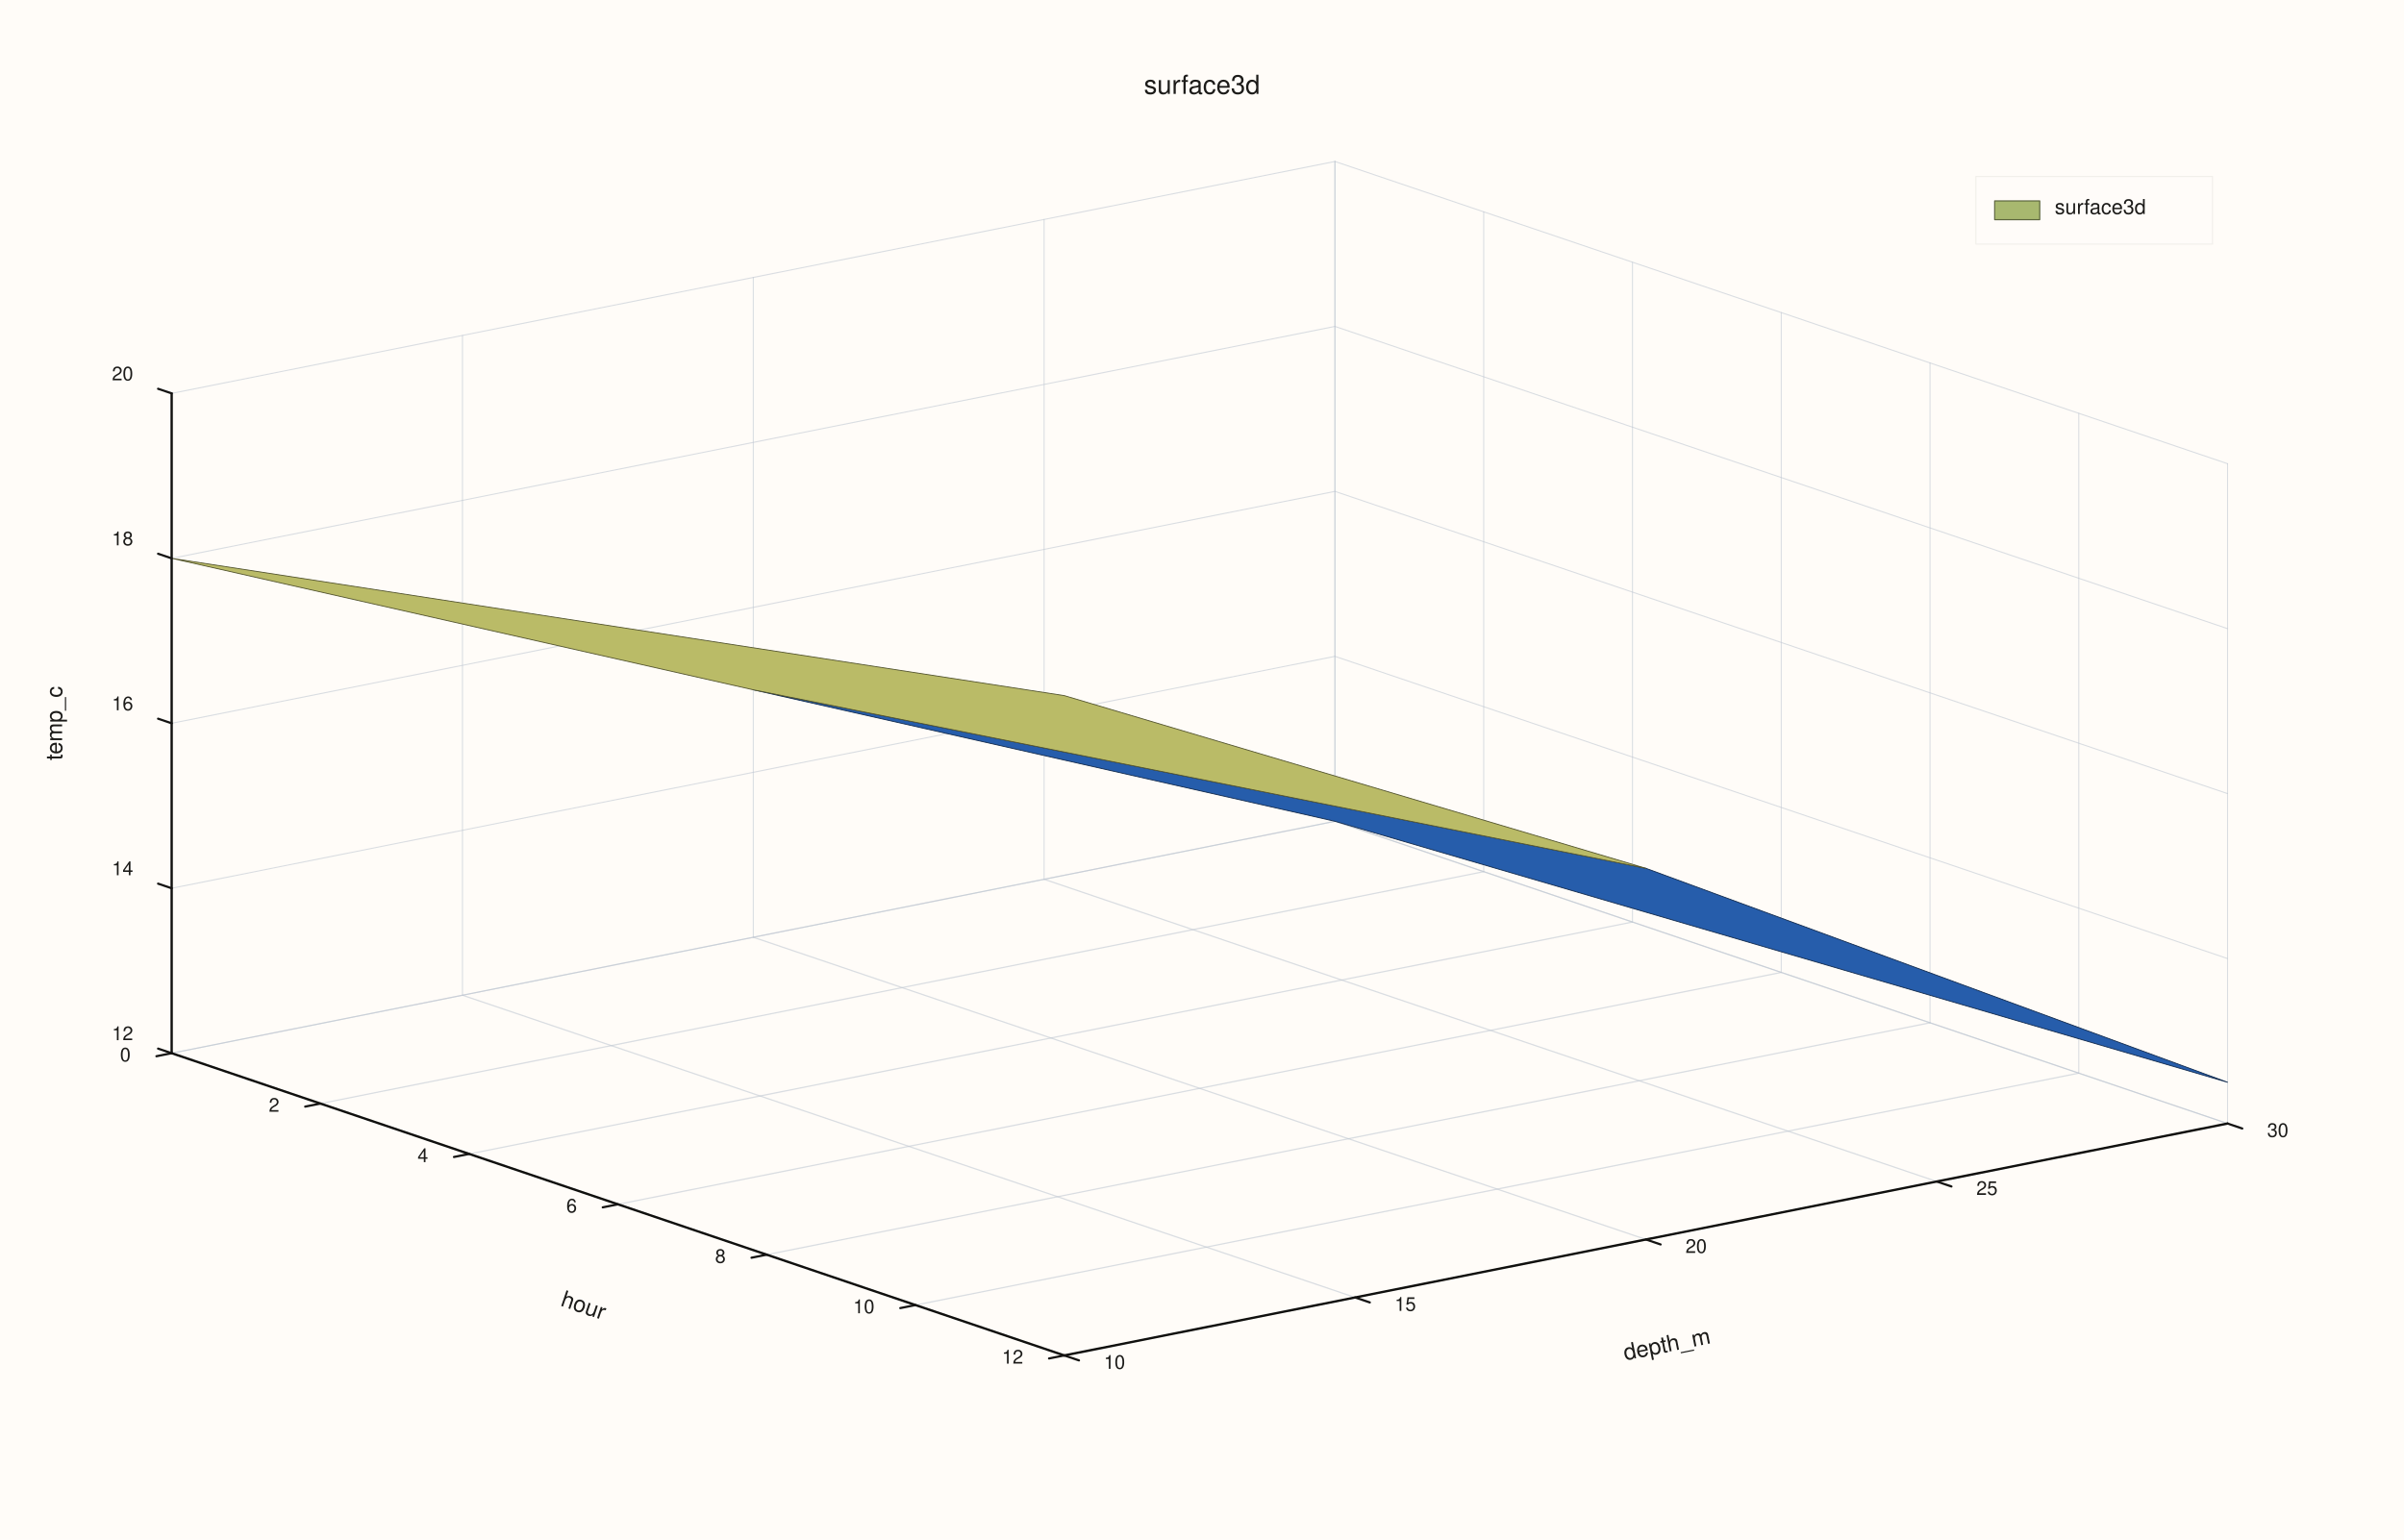
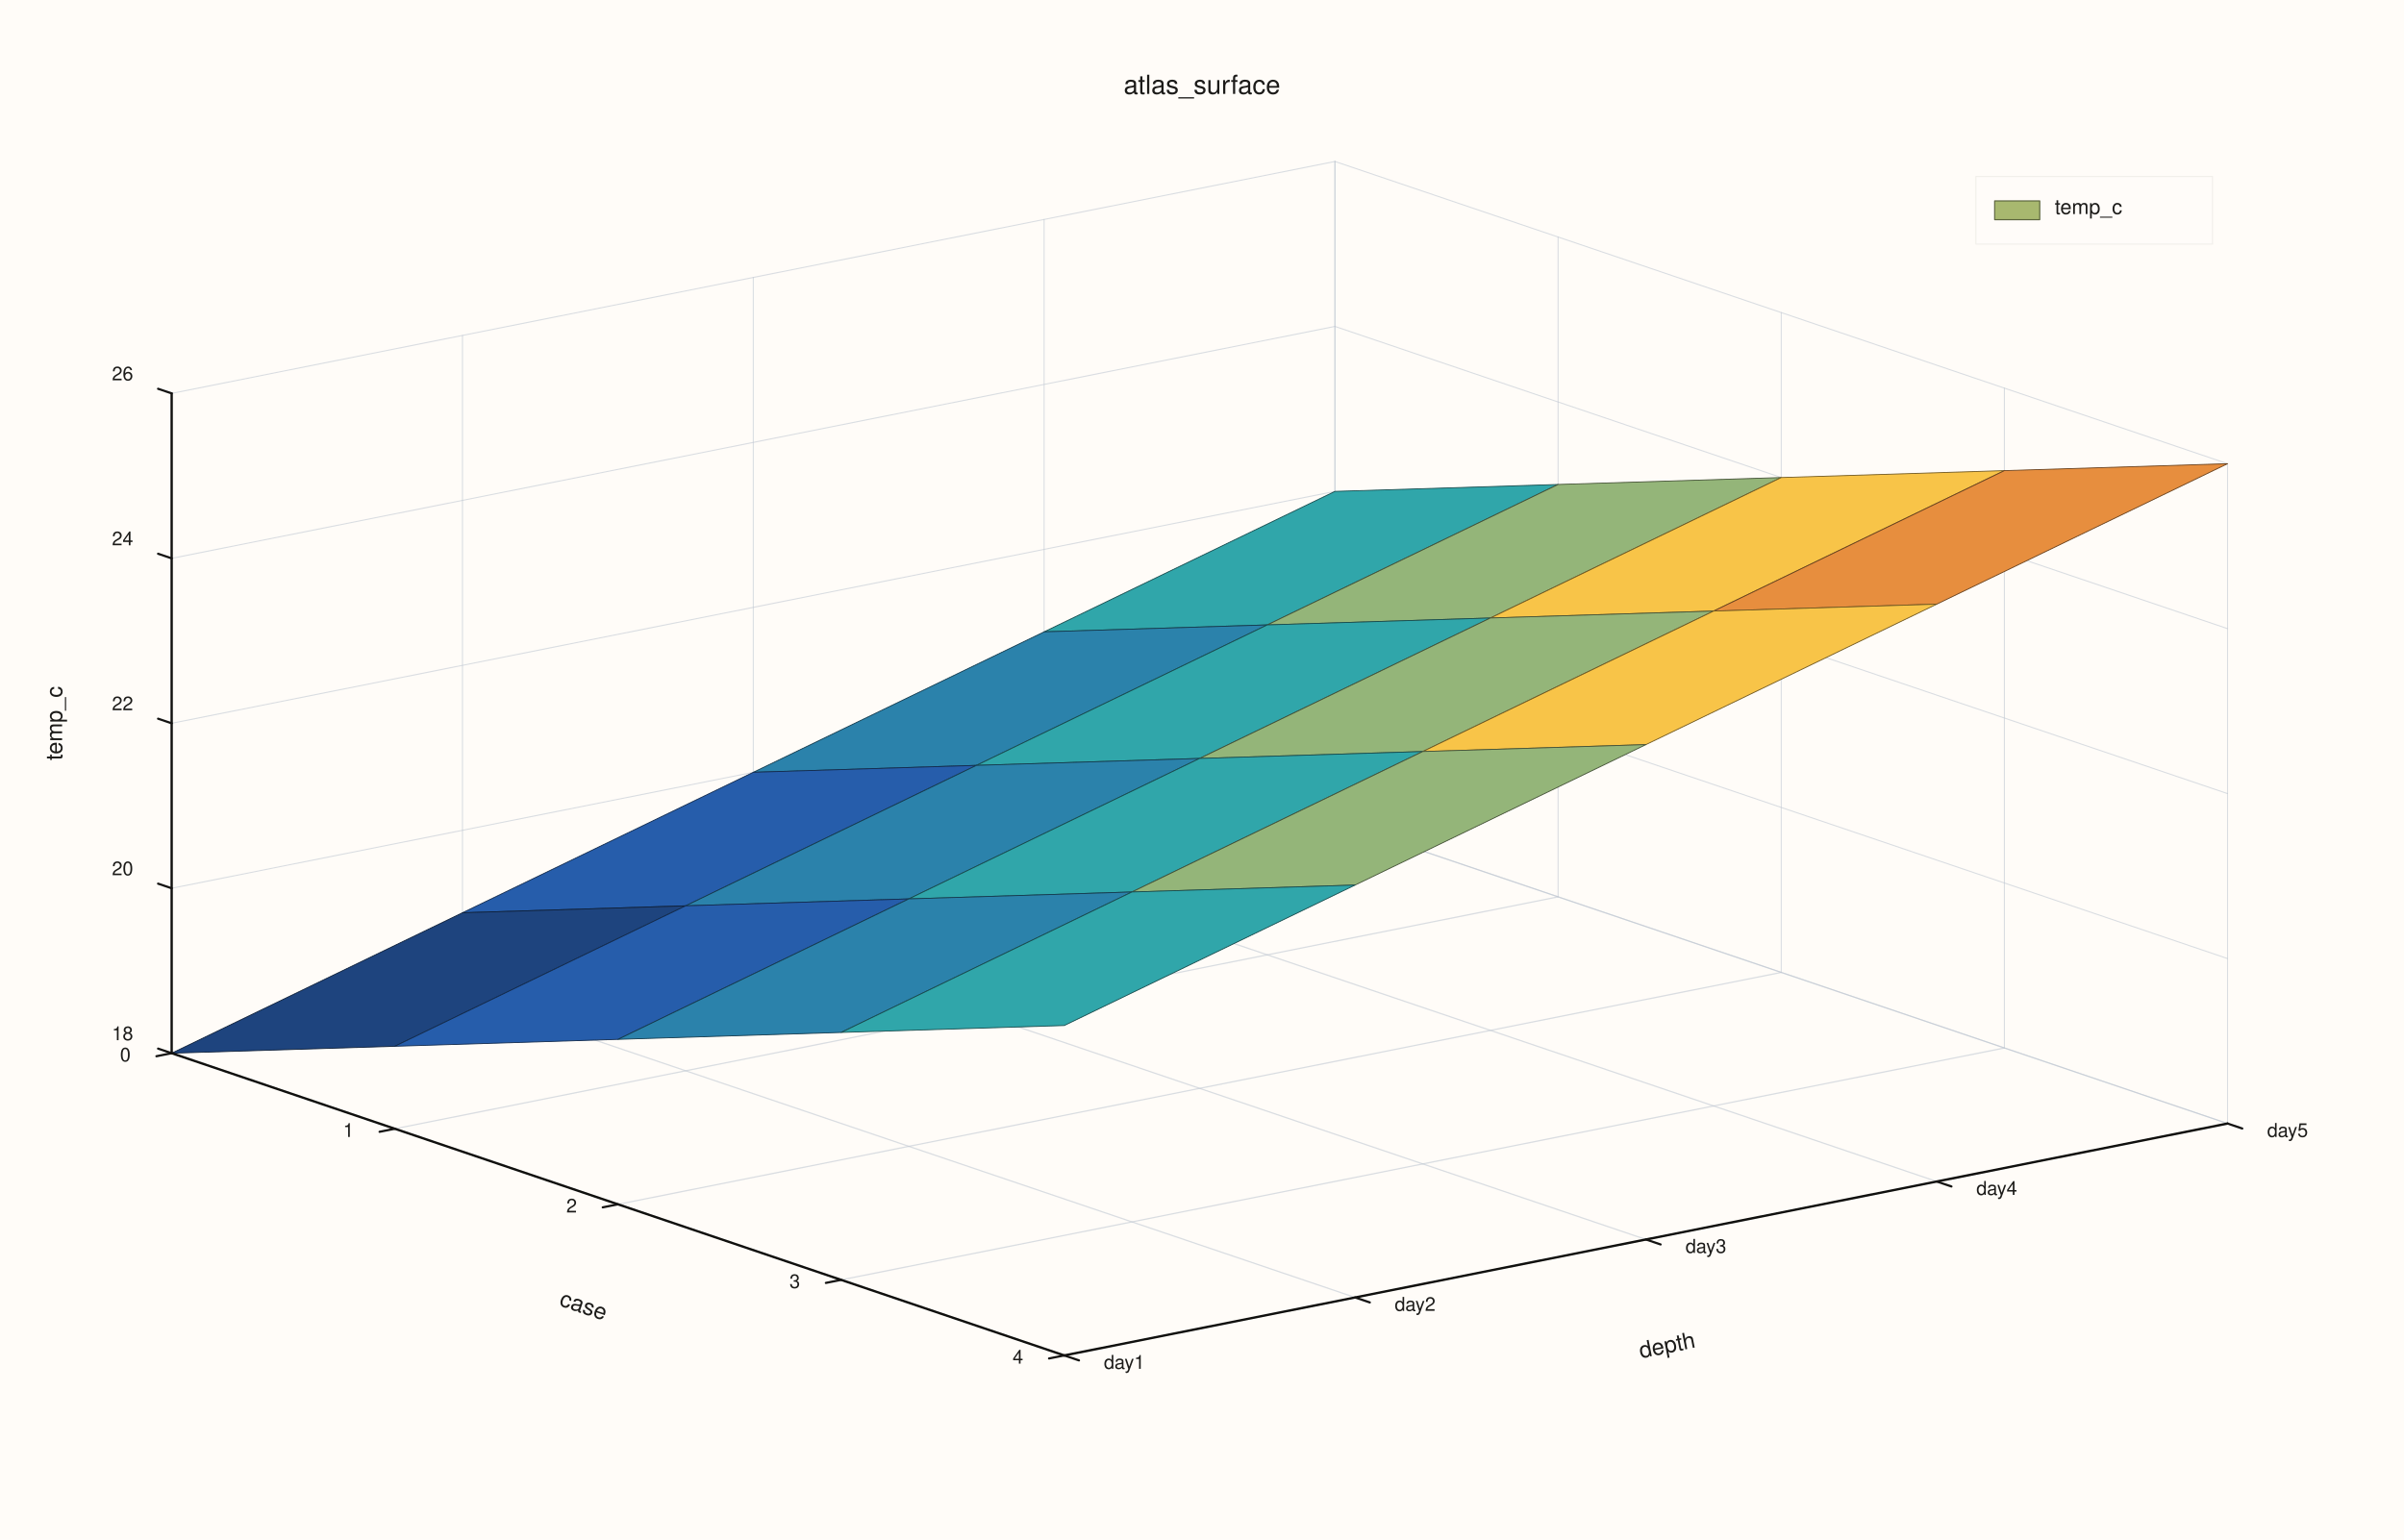
<svg xmlns="http://www.w3.org/2000/svg" width="1280" height="820" viewBox="0 0 1280 820">
  <rect x="0" y="0" width="1280" height="820" fill="rgb(255,252,248)" fill-opacity="1" />
  <path d="M 0 0 L 1280 0 L 1280 820 L 0 820 Z" stroke="none" fill="rgb(255,252,248)" fill-opacity="1" stroke-linejoin="round" stroke-linecap="round" />
  <path d="M 28 28 L 1252 28 L 1252 792 L 28 792 Z" stroke="none" fill="rgb(255,252,248)" fill-opacity="1" stroke-linejoin="round" stroke-linecap="round" />
  <path d="M 91.4 560.949 L 710.782 437.432 " stroke="rgb(190,198,208)" stroke-opacity="0.58" stroke-width="0.65" fill="none" stroke-linejoin="round" stroke-linecap="round" />
  <path d="M 710.782 437.432 L 710.782 86 " stroke="rgb(190,198,208)" stroke-opacity="0.58" stroke-width="0.55" fill="none" stroke-linejoin="round" stroke-linecap="round" />
-   <path d="M 170.611 587.778 L 789.993 464.26 " stroke="rgb(190,198,208)" stroke-opacity="0.58" stroke-width="0.65" fill="none" stroke-linejoin="round" stroke-linecap="round" />
-   <path d="M 789.993 464.26 L 789.993 112.829 " stroke="rgb(190,198,208)" stroke-opacity="0.58" stroke-width="0.55" fill="none" stroke-linejoin="round" stroke-linecap="round" />
-   <path d="M 249.823 614.606 L 869.205 491.089 " stroke="rgb(190,198,208)" stroke-opacity="0.58" stroke-width="0.65" fill="none" stroke-linejoin="round" stroke-linecap="round" />
-   <path d="M 869.205 491.089 L 869.205 139.657 " stroke="rgb(190,198,208)" stroke-opacity="0.58" stroke-width="0.55" fill="none" stroke-linejoin="round" stroke-linecap="round" />
+   <path d="M 210.217 601.192 L 829.599 477.675 " stroke="rgb(190,198,208)" stroke-opacity="0.58" stroke-width="0.65" fill="none" stroke-linejoin="round" stroke-linecap="round" />
+   <path d="M 829.599 477.675 L 829.599 126.243 " stroke="rgb(190,198,208)" stroke-opacity="0.58" stroke-width="0.55" fill="none" stroke-linejoin="round" stroke-linecap="round" />
  <path d="M 329.034 641.435 L 948.416 517.917 " stroke="rgb(190,198,208)" stroke-opacity="0.58" stroke-width="0.65" fill="none" stroke-linejoin="round" stroke-linecap="round" />
  <path d="M 948.416 517.917 L 948.416 166.485 " stroke="rgb(190,198,208)" stroke-opacity="0.58" stroke-width="0.55" fill="none" stroke-linejoin="round" stroke-linecap="round" />
-   <path d="M 408.245 668.263 L 1027.627 544.746 " stroke="rgb(190,198,208)" stroke-opacity="0.58" stroke-width="0.65" fill="none" stroke-linejoin="round" stroke-linecap="round" />
-   <path d="M 1027.627 544.746 L 1027.627 193.314 " stroke="rgb(190,198,208)" stroke-opacity="0.58" stroke-width="0.55" fill="none" stroke-linejoin="round" stroke-linecap="round" />
-   <path d="M 487.457 695.091 L 1106.839 571.574 " stroke="rgb(190,198,208)" stroke-opacity="0.58" stroke-width="0.65" fill="none" stroke-linejoin="round" stroke-linecap="round" />
-   <path d="M 1106.839 571.574 L 1106.839 220.142 " stroke="rgb(190,198,208)" stroke-opacity="0.58" stroke-width="0.55" fill="none" stroke-linejoin="round" stroke-linecap="round" />
+   <path d="M 447.851 681.677 L 1067.233 558.16 " stroke="rgb(190,198,208)" stroke-opacity="0.58" stroke-width="0.65" fill="none" stroke-linejoin="round" stroke-linecap="round" />
+   <path d="M 1067.233 558.16 L 1067.233 206.728 " stroke="rgb(190,198,208)" stroke-opacity="0.58" stroke-width="0.55" fill="none" stroke-linejoin="round" stroke-linecap="round" />
  <path d="M 566.668 721.92 L 1186.05 598.403 " stroke="rgb(190,198,208)" stroke-opacity="0.58" stroke-width="0.65" fill="none" stroke-linejoin="round" stroke-linecap="round" />
  <path d="M 1186.05 598.403 L 1186.05 246.971 " stroke="rgb(190,198,208)" stroke-opacity="0.58" stroke-width="0.55" fill="none" stroke-linejoin="round" stroke-linecap="round" />
  <path d="M 91.4 560.949 L 566.668 721.92 " stroke="rgb(190,198,208)" stroke-opacity="0.58" stroke-width="0.65" fill="none" stroke-linejoin="round" stroke-linecap="round" />
  <path d="M 91.4 560.949 L 91.4 209.517 " stroke="rgb(190,198,208)" stroke-opacity="0.58" stroke-width="0.55" fill="none" stroke-linejoin="round" stroke-linecap="round" />
  <path d="M 246.245 530.07 L 721.514 691.041 " stroke="rgb(190,198,208)" stroke-opacity="0.58" stroke-width="0.65" fill="none" stroke-linejoin="round" stroke-linecap="round" />
  <path d="M 246.245 530.07 L 246.245 178.638 " stroke="rgb(190,198,208)" stroke-opacity="0.58" stroke-width="0.55" fill="none" stroke-linejoin="round" stroke-linecap="round" />
  <path d="M 401.091 499.19 L 876.359 660.161 " stroke="rgb(190,198,208)" stroke-opacity="0.58" stroke-width="0.65" fill="none" stroke-linejoin="round" stroke-linecap="round" />
  <path d="M 401.091 499.19 L 401.091 147.759 " stroke="rgb(190,198,208)" stroke-opacity="0.58" stroke-width="0.55" fill="none" stroke-linejoin="round" stroke-linecap="round" />
  <path d="M 555.936 468.311 L 1031.205 629.282 " stroke="rgb(190,198,208)" stroke-opacity="0.58" stroke-width="0.65" fill="none" stroke-linejoin="round" stroke-linecap="round" />
  <path d="M 555.936 468.311 L 555.936 116.879 " stroke="rgb(190,198,208)" stroke-opacity="0.58" stroke-width="0.55" fill="none" stroke-linejoin="round" stroke-linecap="round" />
  <path d="M 710.782 437.432 L 1186.05 598.403 " stroke="rgb(190,198,208)" stroke-opacity="0.58" stroke-width="0.65" fill="none" stroke-linejoin="round" stroke-linecap="round" />
  <path d="M 710.782 437.432 L 710.782 86 " stroke="rgb(190,198,208)" stroke-opacity="0.58" stroke-width="0.55" fill="none" stroke-linejoin="round" stroke-linecap="round" />
  <path d="M 710.782 437.432 L 1186.05 598.403 " stroke="rgb(190,198,208)" stroke-opacity="0.58" stroke-width="0.55" fill="none" stroke-linejoin="round" stroke-linecap="round" />
  <path d="M 91.4 560.949 L 710.782 437.432 " stroke="rgb(190,198,208)" stroke-opacity="0.58" stroke-width="0.55" fill="none" stroke-linejoin="round" stroke-linecap="round" />
  <path d="M 710.782 349.574 L 1186.05 510.545 " stroke="rgb(190,198,208)" stroke-opacity="0.58" stroke-width="0.55" fill="none" stroke-linejoin="round" stroke-linecap="round" />
  <path d="M 91.4 473.091 L 710.782 349.574 " stroke="rgb(190,198,208)" stroke-opacity="0.58" stroke-width="0.55" fill="none" stroke-linejoin="round" stroke-linecap="round" />
  <path d="M 710.782 261.716 L 1186.05 422.687 " stroke="rgb(190,198,208)" stroke-opacity="0.58" stroke-width="0.55" fill="none" stroke-linejoin="round" stroke-linecap="round" />
  <path d="M 91.4 385.233 L 710.782 261.716 " stroke="rgb(190,198,208)" stroke-opacity="0.58" stroke-width="0.55" fill="none" stroke-linejoin="round" stroke-linecap="round" />
  <path d="M 710.782 173.858 L 1186.05 334.829 " stroke="rgb(190,198,208)" stroke-opacity="0.58" stroke-width="0.55" fill="none" stroke-linejoin="round" stroke-linecap="round" />
  <path d="M 91.4 297.375 L 710.782 173.858 " stroke="rgb(190,198,208)" stroke-opacity="0.58" stroke-width="0.55" fill="none" stroke-linejoin="round" stroke-linecap="round" />
  <path d="M 710.782 86 L 1186.05 246.971 " stroke="rgb(190,198,208)" stroke-opacity="0.58" stroke-width="0.55" fill="none" stroke-linejoin="round" stroke-linecap="round" />
  <path d="M 91.4 209.517 L 710.782 86 " stroke="rgb(190,198,208)" stroke-opacity="0.58" stroke-width="0.55" fill="none" stroke-linejoin="round" stroke-linecap="round" />
-   <path d="M 401.091 367.404 L 876.359 462.481 L 1186.05 576.438 L 710.782 437.432 Z" stroke="rgb(17,42,77)" stroke-opacity="1" stroke-width="0.45" fill="rgb(38,93,171)" fill-opacity="1" stroke-linejoin="round" stroke-linecap="round" />
-   <path d="M 91.4 297.375 L 566.668 370.488 L 876.359 462.481 L 401.091 367.404 Z" stroke="rgb(83,84,46)" stroke-opacity="1" stroke-width="0.45" fill="rgb(186,187,103)" fill-opacity="1" stroke-linejoin="round" stroke-linecap="round" />
-   <text x="640" y="50" font-family="Helvetica, Arial, sans-serif" font-size="14" fill="rgb(28,27,25)" fill-opacity="1" text-anchor="middle">surface3d</text>
+   <path d="M 555.936 336.524 L 674.753 332.838 L 829.599 258.03 L 710.782 261.716 Z" stroke="rgb(22,75,77)" stroke-opacity="1" stroke-width="0.45" fill="rgb(48,166,170)" fill-opacity="1" stroke-linejoin="round" stroke-linecap="round" />
+   <path d="M 401.091 411.333 L 519.908 407.646 L 674.753 332.838 L 555.936 336.524 Z" stroke="rgb(19,58,77)" stroke-opacity="1" stroke-width="0.45" fill="rgb(43,130,171)" fill-opacity="1" stroke-linejoin="round" stroke-linecap="round" />
+   <path d="M 246.245 486.141 L 365.062 482.455 L 519.908 407.646 L 401.091 411.333 Z" stroke="rgb(17,42,77)" stroke-opacity="1" stroke-width="0.45" fill="rgb(38,93,171)" fill-opacity="1" stroke-linejoin="round" stroke-linecap="round" />
+   <path d="M 91.4 560.949 L 210.217 557.263 L 365.062 482.455 L 246.245 486.141 Z" stroke="rgb(13,31,57)" stroke-opacity="1" stroke-width="0.45" fill="rgb(30,68,126)" fill-opacity="1" stroke-linejoin="round" stroke-linecap="round" />
+   <path d="M 674.753 332.838 L 793.57 329.152 L 948.416 254.343 L 829.599 258.03 Z" stroke="rgb(67,81,54)" stroke-opacity="1" stroke-width="0.45" fill="rgb(148,181,121)" fill-opacity="1" stroke-linejoin="round" stroke-linecap="round" />
+   <path d="M 519.908 407.646 L 638.725 403.96 L 793.57 329.152 L 674.753 332.838 Z" stroke="rgb(22,75,77)" stroke-opacity="1" stroke-width="0.45" fill="rgb(48,166,170)" fill-opacity="1" stroke-linejoin="round" stroke-linecap="round" />
+   <path d="M 365.062 482.455 L 483.88 478.768 L 638.725 403.96 L 519.908 407.646 Z" stroke="rgb(19,58,77)" stroke-opacity="1" stroke-width="0.45" fill="rgb(43,130,171)" fill-opacity="1" stroke-linejoin="round" stroke-linecap="round" />
+   <path d="M 210.217 557.263 L 329.034 553.577 L 483.88 478.768 L 365.062 482.455 Z" stroke="rgb(17,42,77)" stroke-opacity="1" stroke-width="0.45" fill="rgb(38,93,171)" fill-opacity="1" stroke-linejoin="round" stroke-linecap="round" />
+   <path d="M 793.57 329.152 L 912.388 325.465 L 1067.233 250.657 L 948.416 254.343 Z" stroke="rgb(112,88,32)" stroke-opacity="1" stroke-width="0.45" fill="rgb(248,196,72)" fill-opacity="1" stroke-linejoin="round" stroke-linecap="round" />
+   <path d="M 638.725 403.96 L 757.542 400.274 L 912.388 325.465 L 793.57 329.152 Z" stroke="rgb(67,81,54)" stroke-opacity="1" stroke-width="0.45" fill="rgb(148,181,121)" fill-opacity="1" stroke-linejoin="round" stroke-linecap="round" />
+   <path d="M 483.88 478.768 L 602.697 475.082 L 757.542 400.274 L 638.725 403.96 Z" stroke="rgb(22,75,77)" stroke-opacity="1" stroke-width="0.45" fill="rgb(48,166,170)" fill-opacity="1" stroke-linejoin="round" stroke-linecap="round" />
+   <path d="M 329.034 553.577 L 447.851 549.89 L 602.697 475.082 L 483.88 478.768 Z" stroke="rgb(19,58,77)" stroke-opacity="1" stroke-width="0.45" fill="rgb(43,130,171)" fill-opacity="1" stroke-linejoin="round" stroke-linecap="round" />
+   <path d="M 912.388 325.465 L 1031.205 321.779 L 1186.05 246.971 L 1067.233 250.657 Z" stroke="rgb(104,64,28)" stroke-opacity="1" stroke-width="0.45" fill="rgb(231,142,62)" fill-opacity="1" stroke-linejoin="round" stroke-linecap="round" />
+   <path d="M 757.542 400.274 L 876.359 396.587 L 1031.205 321.779 L 912.388 325.465 Z" stroke="rgb(112,88,32)" stroke-opacity="1" stroke-width="0.45" fill="rgb(248,196,72)" fill-opacity="1" stroke-linejoin="round" stroke-linecap="round" />
+   <path d="M 602.697 475.082 L 721.514 471.396 L 876.359 396.587 L 757.542 400.274 Z" stroke="rgb(67,81,54)" stroke-opacity="1" stroke-width="0.45" fill="rgb(148,181,121)" fill-opacity="1" stroke-linejoin="round" stroke-linecap="round" />
+   <path d="M 447.851 549.89 L 566.668 546.204 L 721.514 471.396 L 602.697 475.082 Z" stroke="rgb(22,75,77)" stroke-opacity="1" stroke-width="0.45" fill="rgb(48,166,170)" fill-opacity="1" stroke-linejoin="round" stroke-linecap="round" />
+   <text x="640" y="50" font-family="Helvetica, Arial, sans-serif" font-size="14" fill="rgb(28,27,25)" fill-opacity="1" text-anchor="middle">atlas_surface</text>
  <path d="M 91.4 560.949 L 566.668 721.92 " stroke="rgb(16,16,14)" stroke-opacity="1" stroke-width="1.25" fill="none" stroke-linejoin="round" stroke-linecap="round" />
  <path d="M 566.668 721.92 L 1186.05 598.403 " stroke="rgb(16,16,14)" stroke-opacity="1" stroke-width="1.25" fill="none" stroke-linejoin="round" stroke-linecap="round" />
  <path d="M 91.4 560.949 L 91.4 209.517 " stroke="rgb(16,16,14)" stroke-opacity="1" stroke-width="1.25" fill="none" stroke-linejoin="round" stroke-linecap="round" />
  <path d="M 91.4 560.949 L 83.293 562.566 " stroke="rgb(20,19,18)" stroke-opacity="1" stroke-width="1.16" fill="none" stroke-linejoin="round" stroke-linecap="round" />
  <text x="69.563" y="565.304" font-family="Helvetica, Arial, sans-serif" font-size="10.175" fill="rgb(28,27,25)" fill-opacity="1" text-anchor="end">0</text>
-   <path d="M 170.611 587.778 L 162.504 589.394 " stroke="rgb(20,19,18)" stroke-opacity="1" stroke-width="1.16" fill="none" stroke-linejoin="round" stroke-linecap="round" />
-   <text x="148.774" y="592.132" font-family="Helvetica, Arial, sans-serif" font-size="10.175" fill="rgb(28,27,25)" fill-opacity="1" text-anchor="end">2</text>
-   <path d="M 249.823 614.606 L 241.715 616.223 " stroke="rgb(20,19,18)" stroke-opacity="1" stroke-width="1.16" fill="none" stroke-linejoin="round" stroke-linecap="round" />
-   <text x="227.986" y="618.961" font-family="Helvetica, Arial, sans-serif" font-size="10.175" fill="rgb(28,27,25)" fill-opacity="1" text-anchor="end">4</text>
+   <path d="M 210.217 601.192 L 202.11 602.809 " stroke="rgb(20,19,18)" stroke-opacity="1" stroke-width="1.16" fill="none" stroke-linejoin="round" stroke-linecap="round" />
+   <text x="188.38" y="605.547" font-family="Helvetica, Arial, sans-serif" font-size="10.175" fill="rgb(28,27,25)" fill-opacity="1" text-anchor="end">1</text>
  <path d="M 329.034 641.435 L 320.927 643.051 " stroke="rgb(20,19,18)" stroke-opacity="1" stroke-width="1.16" fill="none" stroke-linejoin="round" stroke-linecap="round" />
-   <text x="307.197" y="645.789" font-family="Helvetica, Arial, sans-serif" font-size="10.175" fill="rgb(28,27,25)" fill-opacity="1" text-anchor="end">6</text>
-   <path d="M 408.245 668.263 L 400.138 669.88 " stroke="rgb(20,19,18)" stroke-opacity="1" stroke-width="1.16" fill="none" stroke-linejoin="round" stroke-linecap="round" />
-   <text x="386.409" y="672.618" font-family="Helvetica, Arial, sans-serif" font-size="10.175" fill="rgb(28,27,25)" fill-opacity="1" text-anchor="end">8</text>
-   <path d="M 487.457 695.091 L 479.35 696.708 " stroke="rgb(20,19,18)" stroke-opacity="1" stroke-width="1.16" fill="none" stroke-linejoin="round" stroke-linecap="round" />
-   <text x="465.62" y="699.446" font-family="Helvetica, Arial, sans-serif" font-size="10.175" fill="rgb(28,27,25)" fill-opacity="1" text-anchor="end">10</text>
+   <text x="307.197" y="645.789" font-family="Helvetica, Arial, sans-serif" font-size="10.175" fill="rgb(28,27,25)" fill-opacity="1" text-anchor="end">2</text>
+   <path d="M 447.851 681.677 L 439.744 683.294 " stroke="rgb(20,19,18)" stroke-opacity="1" stroke-width="1.16" fill="none" stroke-linejoin="round" stroke-linecap="round" />
+   <text x="426.014" y="686.032" font-family="Helvetica, Arial, sans-serif" font-size="10.175" fill="rgb(28,27,25)" fill-opacity="1" text-anchor="end">3</text>
  <path d="M 566.668 721.92 L 558.561 723.537 " stroke="rgb(20,19,18)" stroke-opacity="1" stroke-width="1.16" fill="none" stroke-linejoin="round" stroke-linecap="round" />
-   <text x="544.831" y="726.275" font-family="Helvetica, Arial, sans-serif" font-size="10.175" fill="rgb(28,27,25)" fill-opacity="1" text-anchor="end">12</text>
+   <text x="544.831" y="726.275" font-family="Helvetica, Arial, sans-serif" font-size="10.175" fill="rgb(28,27,25)" fill-opacity="1" text-anchor="end">4</text>
  <path d="M 566.668 721.92 L 574.498 724.572 " stroke="rgb(20,19,18)" stroke-opacity="1" stroke-width="1.16" fill="none" stroke-linejoin="round" stroke-linecap="round" />
-   <text x="587.758" y="729.063" font-family="Helvetica, Arial, sans-serif" font-size="10.175" fill="rgb(28,27,25)" fill-opacity="1" text-anchor="start">10</text>
+   <text x="587.758" y="729.063" font-family="Helvetica, Arial, sans-serif" font-size="10.175" fill="rgb(28,27,25)" fill-opacity="1" text-anchor="start">day1</text>
  <path d="M 721.514 691.041 L 729.344 693.693 " stroke="rgb(20,19,18)" stroke-opacity="1" stroke-width="1.16" fill="none" stroke-linejoin="round" stroke-linecap="round" />
-   <text x="742.604" y="698.184" font-family="Helvetica, Arial, sans-serif" font-size="10.175" fill="rgb(28,27,25)" fill-opacity="1" text-anchor="start">15</text>
+   <text x="742.604" y="698.184" font-family="Helvetica, Arial, sans-serif" font-size="10.175" fill="rgb(28,27,25)" fill-opacity="1" text-anchor="start">day2</text>
  <path d="M 876.359 660.161 L 884.189 662.813 " stroke="rgb(20,19,18)" stroke-opacity="1" stroke-width="1.16" fill="none" stroke-linejoin="round" stroke-linecap="round" />
-   <text x="897.449" y="667.304" font-family="Helvetica, Arial, sans-serif" font-size="10.175" fill="rgb(28,27,25)" fill-opacity="1" text-anchor="start">20</text>
+   <text x="897.449" y="667.304" font-family="Helvetica, Arial, sans-serif" font-size="10.175" fill="rgb(28,27,25)" fill-opacity="1" text-anchor="start">day3</text>
  <path d="M 1031.205 629.282 L 1039.035 631.934 " stroke="rgb(20,19,18)" stroke-opacity="1" stroke-width="1.16" fill="none" stroke-linejoin="round" stroke-linecap="round" />
-   <text x="1052.295" y="636.425" font-family="Helvetica, Arial, sans-serif" font-size="10.175" fill="rgb(28,27,25)" fill-opacity="1" text-anchor="start">25</text>
+   <text x="1052.295" y="636.425" font-family="Helvetica, Arial, sans-serif" font-size="10.175" fill="rgb(28,27,25)" fill-opacity="1" text-anchor="start">day4</text>
  <path d="M 1186.05 598.403 L 1193.88 601.055 " stroke="rgb(20,19,18)" stroke-opacity="1" stroke-width="1.16" fill="none" stroke-linejoin="round" stroke-linecap="round" />
-   <text x="1207.14" y="605.546" font-family="Helvetica, Arial, sans-serif" font-size="10.175" fill="rgb(28,27,25)" fill-opacity="1" text-anchor="start">30</text>
+   <text x="1207.14" y="605.546" font-family="Helvetica, Arial, sans-serif" font-size="10.175" fill="rgb(28,27,25)" fill-opacity="1" text-anchor="start">day5</text>
  <path d="M 91.4 560.949 L 84.172 558.501 " stroke="rgb(20,19,18)" stroke-opacity="1" stroke-width="1.16" fill="none" stroke-linejoin="round" stroke-linecap="round" />
-   <text x="70.912" y="554.01" font-family="Helvetica, Arial, sans-serif" font-size="10.175" fill="rgb(28,27,25)" fill-opacity="1" text-anchor="end">12</text>
+   <text x="70.912" y="554.01" font-family="Helvetica, Arial, sans-serif" font-size="10.175" fill="rgb(28,27,25)" fill-opacity="1" text-anchor="end">18</text>
  <path d="M 91.4 473.091 L 84.172 470.643 " stroke="rgb(20,19,18)" stroke-opacity="1" stroke-width="1.16" fill="none" stroke-linejoin="round" stroke-linecap="round" />
-   <text x="70.912" y="466.152" font-family="Helvetica, Arial, sans-serif" font-size="10.175" fill="rgb(28,27,25)" fill-opacity="1" text-anchor="end">14</text>
+   <text x="70.912" y="466.152" font-family="Helvetica, Arial, sans-serif" font-size="10.175" fill="rgb(28,27,25)" fill-opacity="1" text-anchor="end">20</text>
  <path d="M 91.4 385.233 L 84.172 382.785 " stroke="rgb(20,19,18)" stroke-opacity="1" stroke-width="1.16" fill="none" stroke-linejoin="round" stroke-linecap="round" />
-   <text x="70.912" y="378.294" font-family="Helvetica, Arial, sans-serif" font-size="10.175" fill="rgb(28,27,25)" fill-opacity="1" text-anchor="end">16</text>
+   <text x="70.912" y="378.294" font-family="Helvetica, Arial, sans-serif" font-size="10.175" fill="rgb(28,27,25)" fill-opacity="1" text-anchor="end">22</text>
  <path d="M 91.4 297.375 L 84.172 294.927 " stroke="rgb(20,19,18)" stroke-opacity="1" stroke-width="1.16" fill="none" stroke-linejoin="round" stroke-linecap="round" />
-   <text x="70.912" y="290.436" font-family="Helvetica, Arial, sans-serif" font-size="10.175" fill="rgb(28,27,25)" fill-opacity="1" text-anchor="end">18</text>
+   <text x="70.912" y="290.436" font-family="Helvetica, Arial, sans-serif" font-size="10.175" fill="rgb(28,27,25)" fill-opacity="1" text-anchor="end">24</text>
  <path d="M 91.4 209.517 L 84.172 207.069 " stroke="rgb(20,19,18)" stroke-opacity="1" stroke-width="1.16" fill="none" stroke-linejoin="round" stroke-linecap="round" />
-   <text x="70.912" y="202.578" font-family="Helvetica, Arial, sans-serif" font-size="10.175" fill="rgb(28,27,25)" fill-opacity="1" text-anchor="end">20</text>
-   <text x="309.474" y="699.188" font-family="Helvetica, Arial, sans-serif" font-size="12.082" fill="rgb(28,27,25)" fill-opacity="1" text-anchor="middle" transform="rotate(18.711 309.4735 699.1876)">hour</text>
-   <text x="888.284" y="719.96" font-family="Helvetica, Arial, sans-serif" font-size="12.082" fill="rgb(28,27,25)" fill-opacity="1" text-anchor="middle" transform="rotate(-11.278 888.2841 719.9595)">depth_m</text>
+   <text x="70.912" y="202.578" font-family="Helvetica, Arial, sans-serif" font-size="10.175" fill="rgb(28,27,25)" fill-opacity="1" text-anchor="end">26</text>
+   <text x="309.474" y="699.188" font-family="Helvetica, Arial, sans-serif" font-size="12.082" fill="rgb(28,27,25)" fill-opacity="1" text-anchor="middle" transform="rotate(18.711 309.4735 699.1876)">case</text>
+   <text x="888.389" y="720.484" font-family="Helvetica, Arial, sans-serif" font-size="12.082" fill="rgb(28,27,25)" fill-opacity="1" text-anchor="middle" transform="rotate(-11.278 888.3888 720.4844)">depth</text>
  <text x="33.06" y="385.233" font-family="Helvetica, Arial, sans-serif" font-size="12.082" fill="rgb(28,27,25)" fill-opacity="1" text-anchor="middle" transform="rotate(-90 33.0603 385.2332)">temp_c</text>
  <path d="M 1052.05 94 L 1178.05 94 L 1178.05 130 L 1052.05 130 Z" stroke="rgb(205,203,199)" stroke-opacity="0.28" stroke-width="0.6" fill="rgb(255,252,249)" fill-opacity="0.94" stroke-linejoin="round" stroke-linecap="round" />
  <path d="M 1062.05 107 L 1086.05 107 L 1086.05 117 L 1062.05 117 Z" stroke="rgb(92,101,61)" stroke-opacity="1" stroke-width="0.6" fill="rgb(168,184,111)" fill-opacity="1" stroke-linejoin="round" stroke-linecap="round" />
-   <text x="1094.05" y="114" font-family="Helvetica, Arial, sans-serif" font-size="11" fill="rgb(28,27,25)" fill-opacity="1" text-anchor="start">surface3d</text>
+   <text x="1094.05" y="114" font-family="Helvetica, Arial, sans-serif" font-size="11" fill="rgb(28,27,25)" fill-opacity="1" text-anchor="start">temp_c</text>
</svg>
